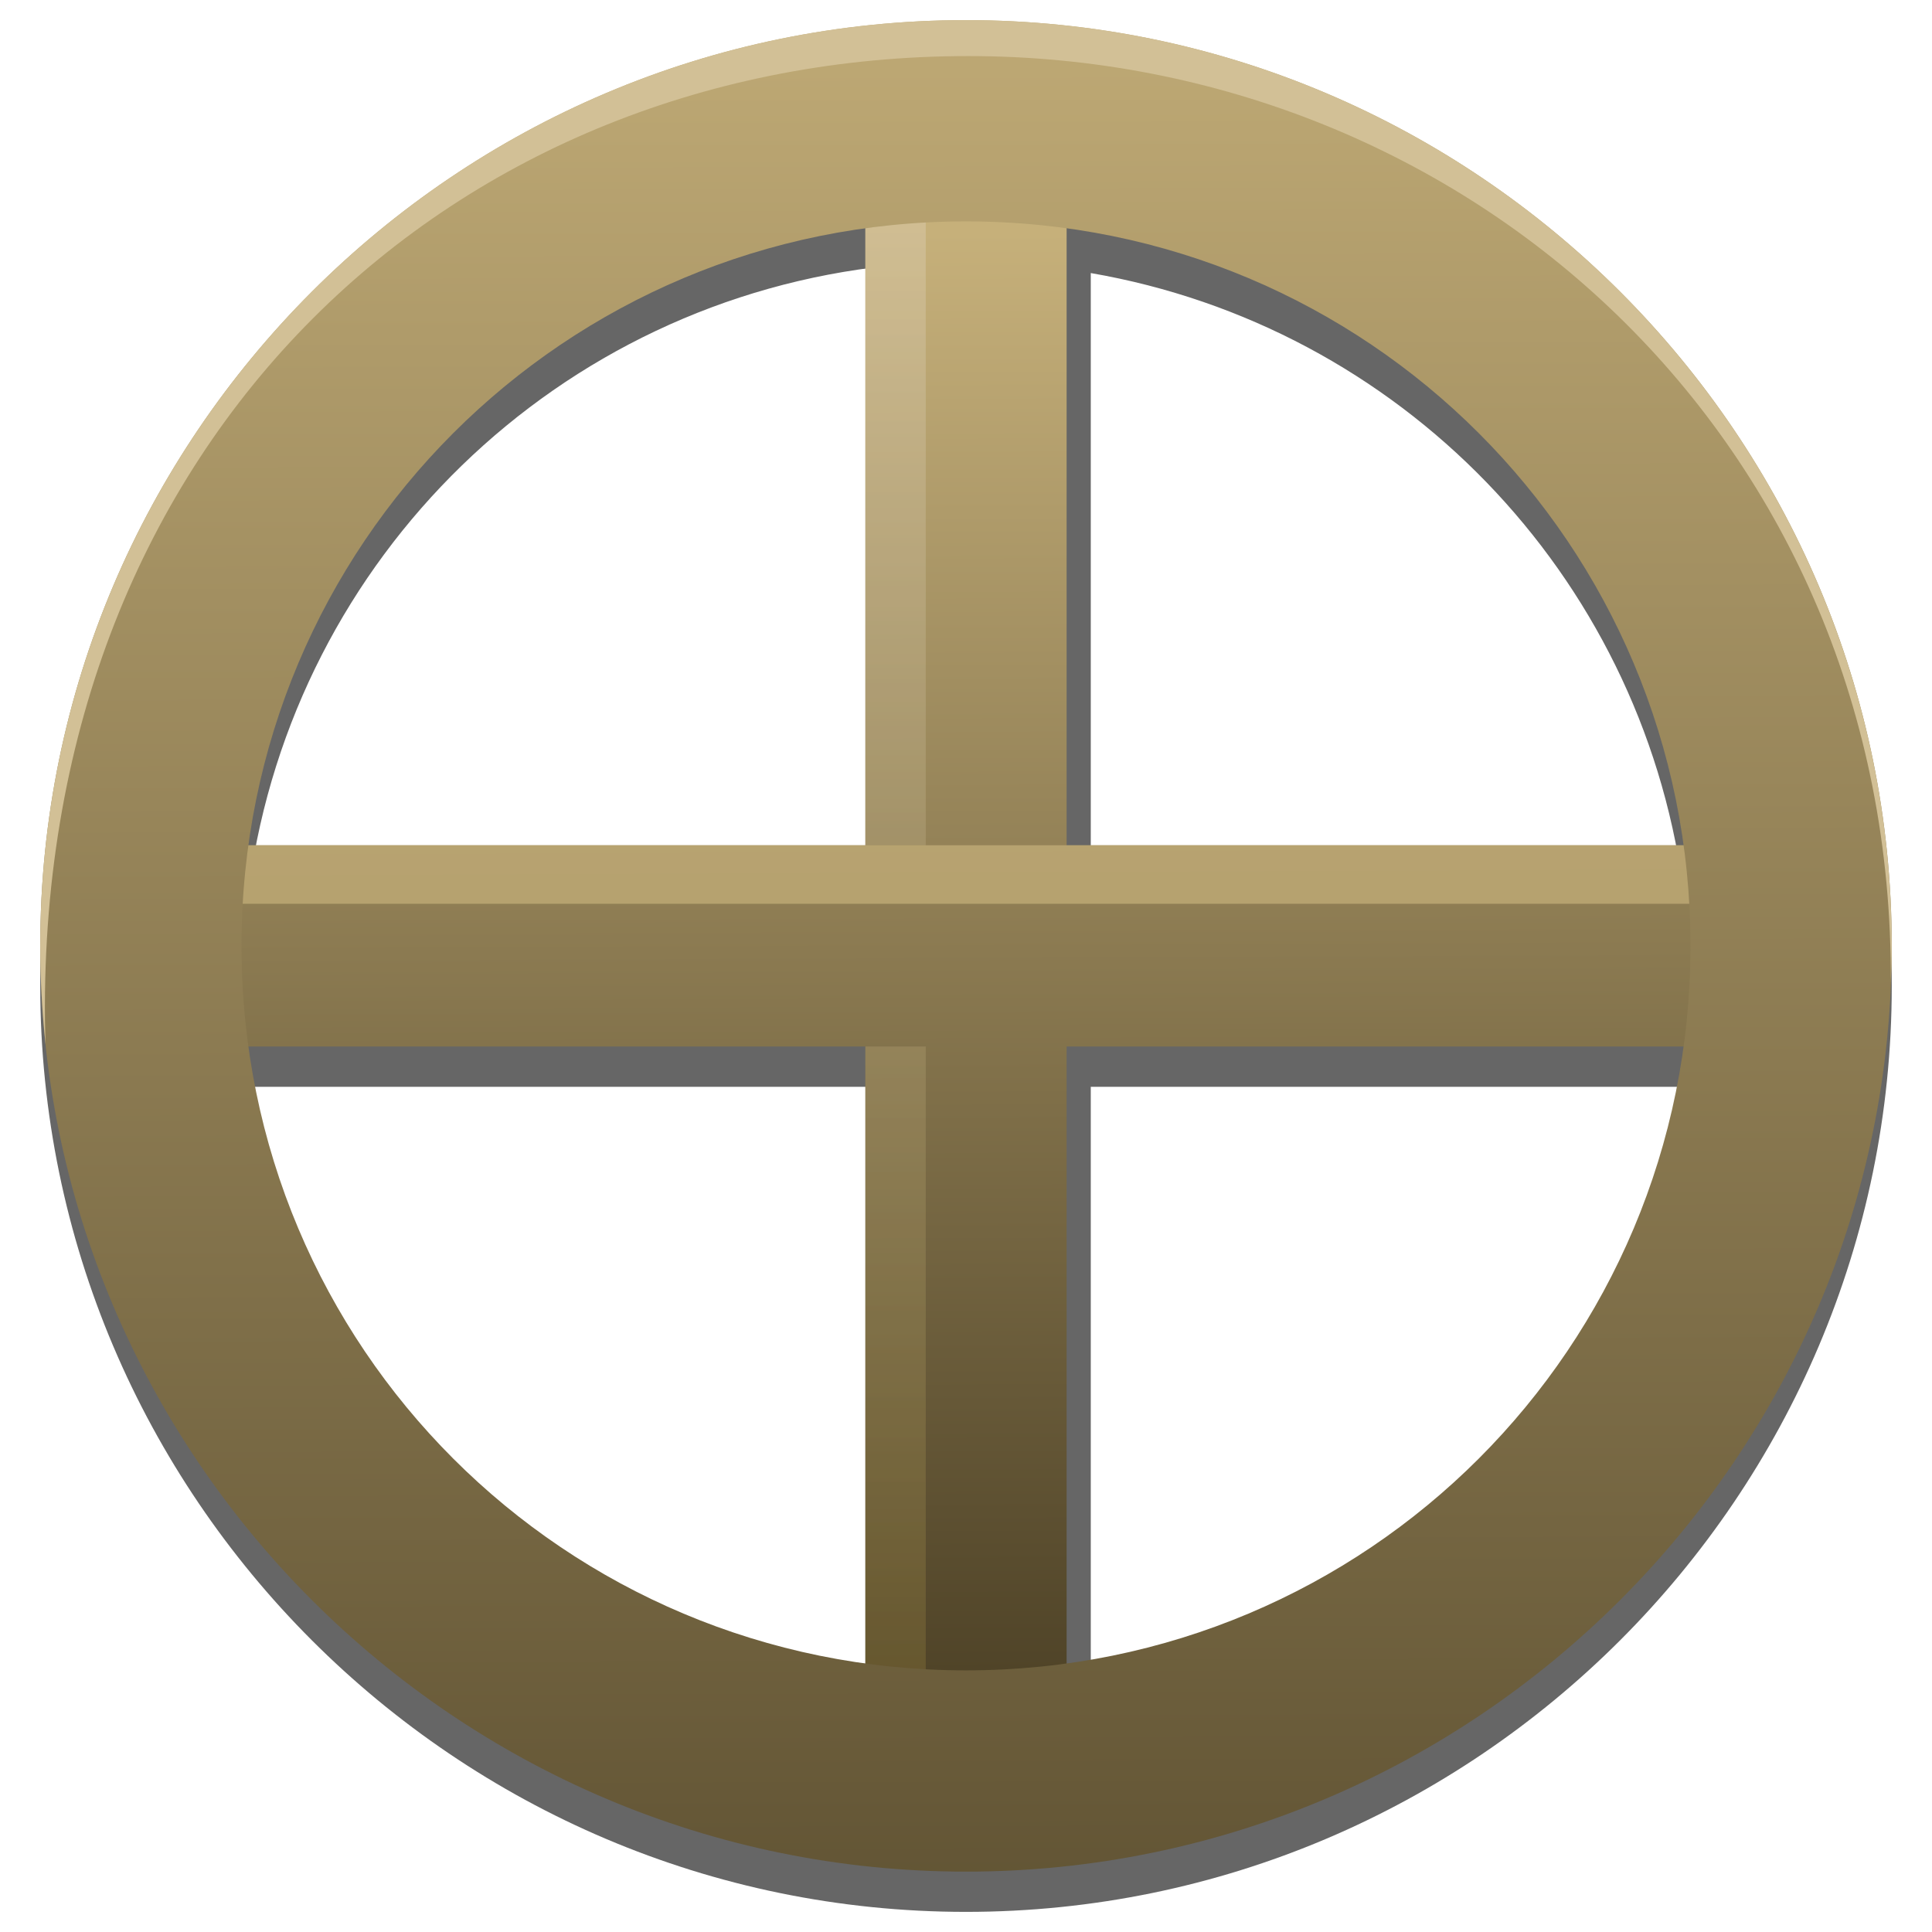
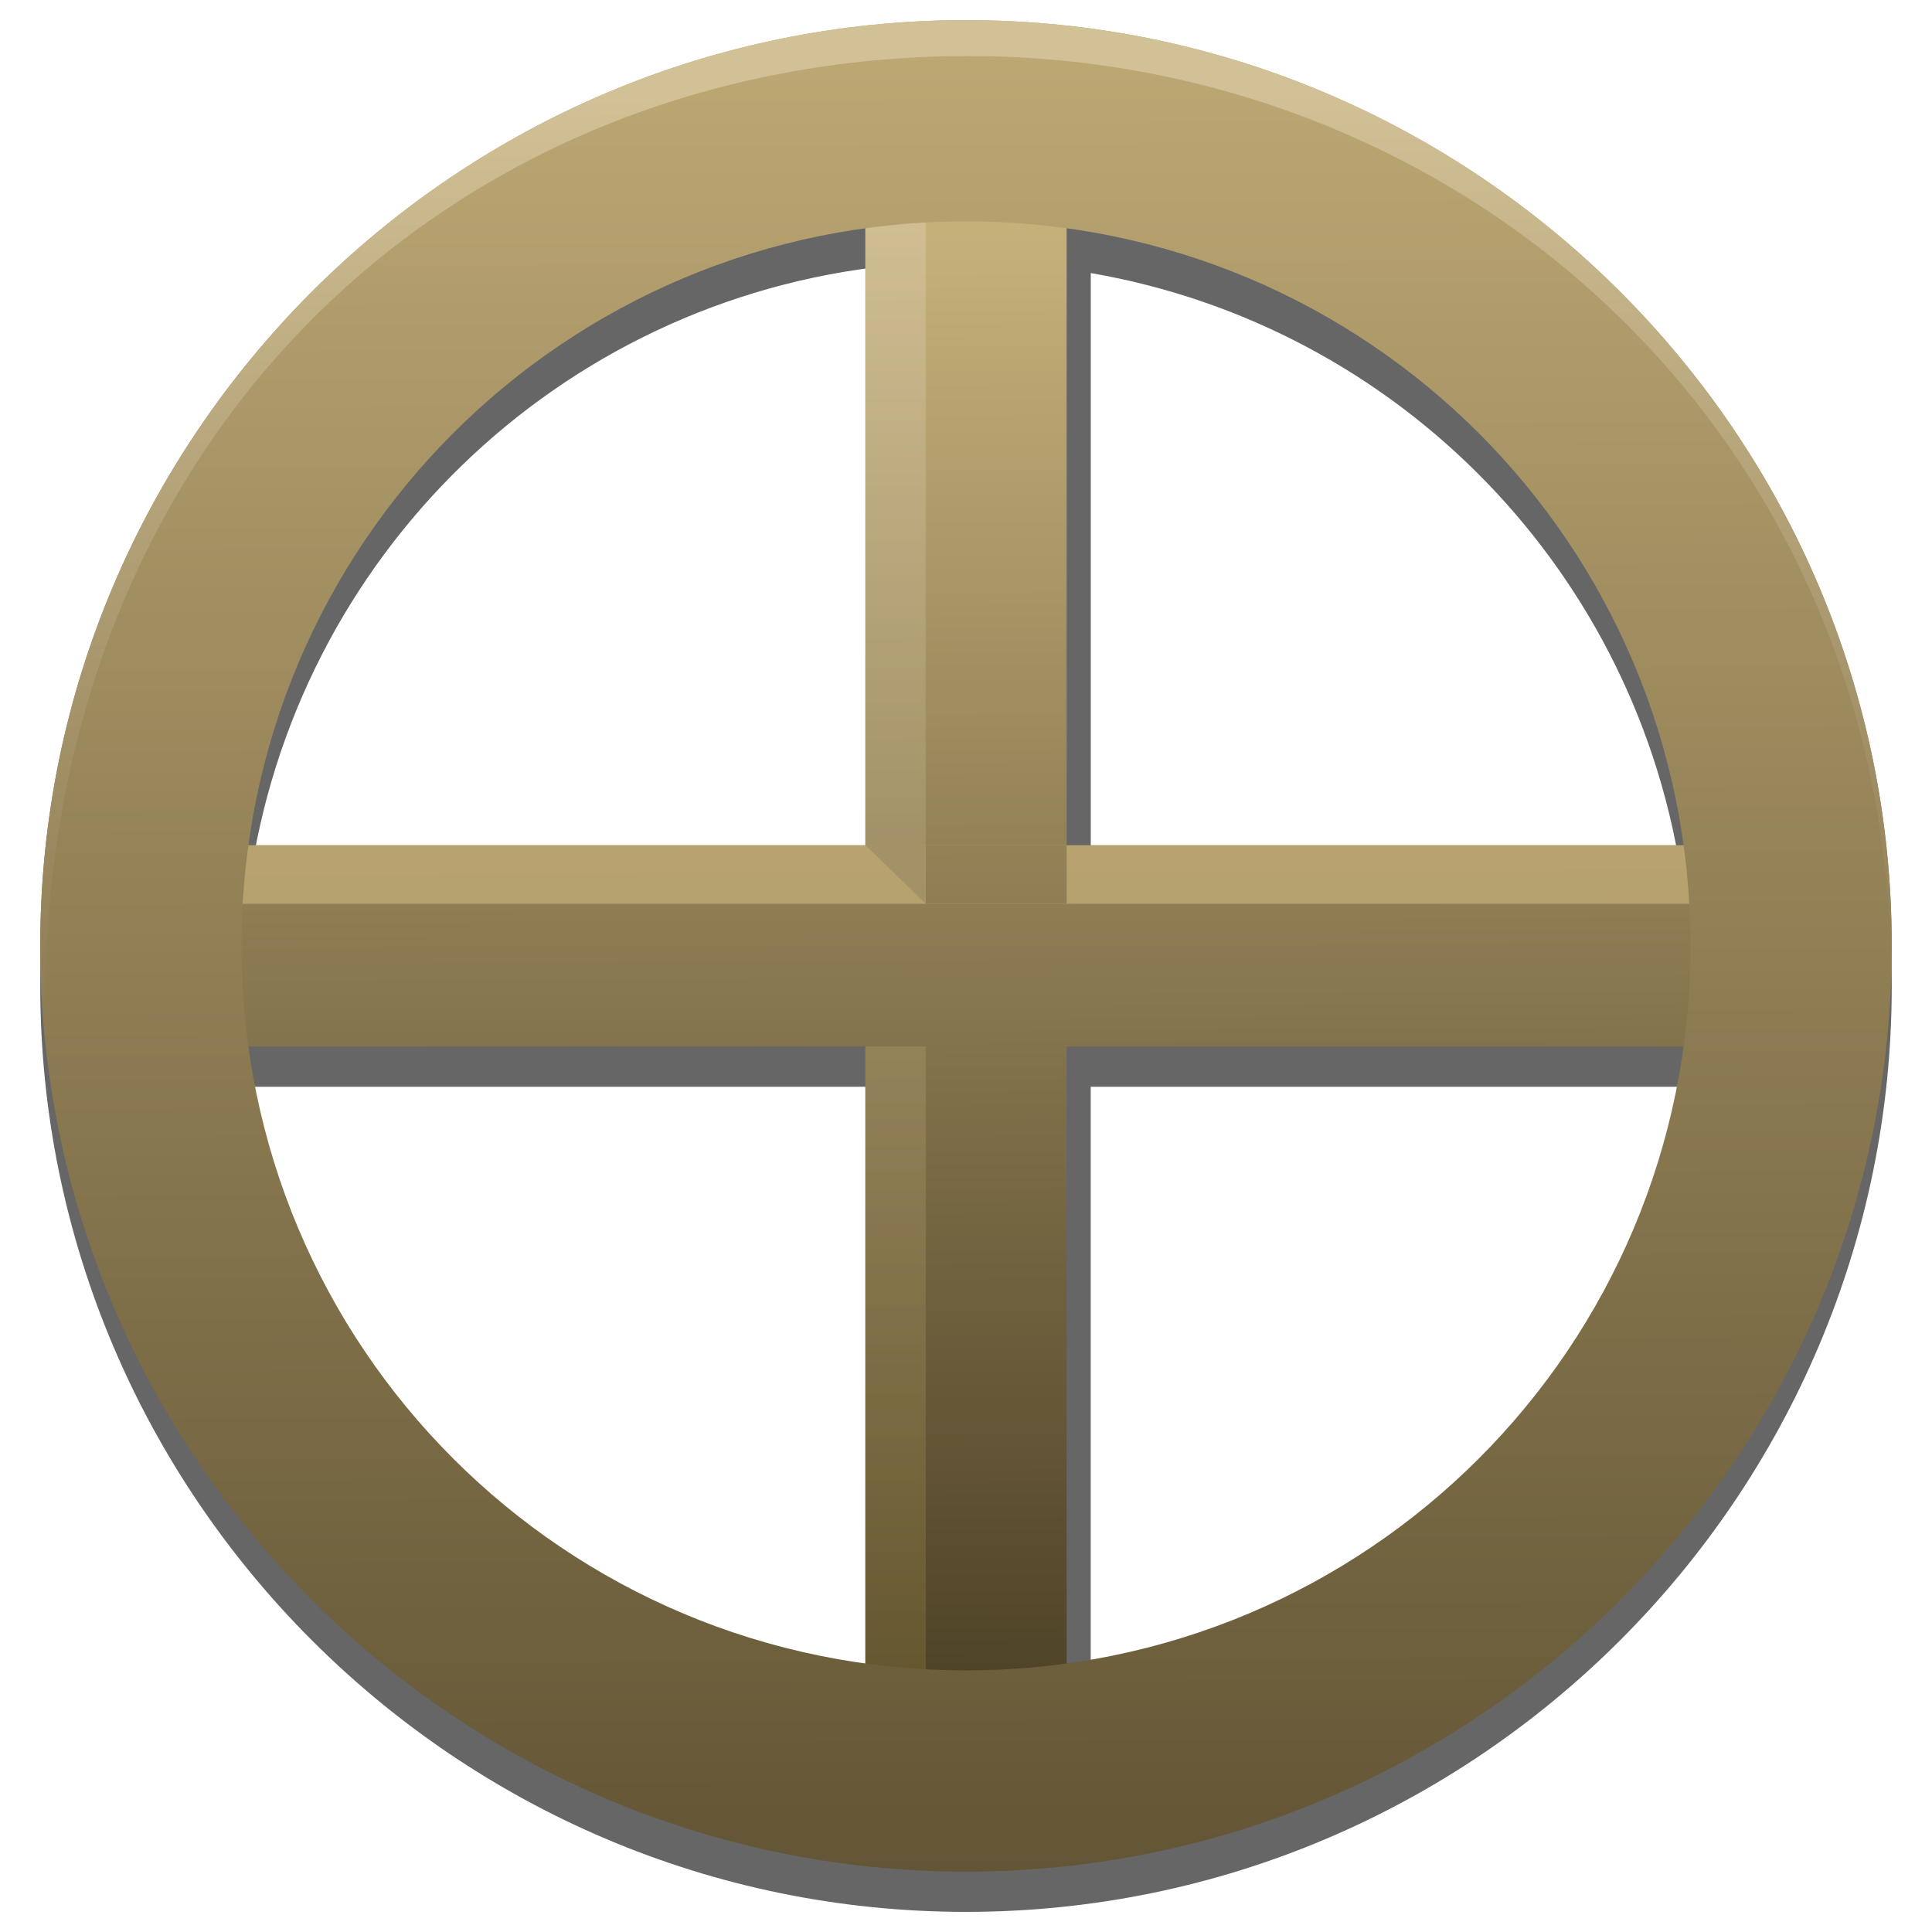
<svg xmlns="http://www.w3.org/2000/svg" xmlns:xlink="http://www.w3.org/1999/xlink" width="48" version="1.1" height="48">
  <defs>
-     <linearGradient id="linearGradient860">
-       <stop offset="0" style="stop-color:#6e5e30" />
-       <stop offset="1" style="stop-color:#d6c59f" />
+     <linearGradient id="linearGradient843">
+       <stop offset="0" style="stop-color:#d2c096" />
+       <stop offset="1" style="stop-color:#8c7b52" />
    </linearGradient>
    <linearGradient id="linearGradient4148">
      <stop offset="0" style="stop-color:#c6b07a" />
      <stop offset="1" style="stop-color:#504428" />
    </linearGradient>
+     <linearGradient id="linearGradient860">
+       <stop offset="0" style="stop-color:#6e5e30" />
+       <stop offset="1" style="stop-color:#d6c59f" />
+     </linearGradient>
+     <linearGradient gradientTransform="translate(0,-0.5)" xlink:href="#linearGradient4148" id="linearGradient4170" y1="6.271" x1="23.926" y2="42.009" x2="24.074" gradientUnits="userSpaceOnUse" />
+     <linearGradient gradientTransform="translate(0,-0.5)" xlink:href="#linearGradient4148" id="linearGradient4162" y1="6.271" x1="23.926" y2="42.009" x2="24.074" gradientUnits="userSpaceOnUse" />
+     <linearGradient xlink:href="#linearGradient843" id="linearGradient845" y1="2.443" x1="1.007" y2="25.953" x2="1.133" gradientUnits="userSpaceOnUse" />
+     <linearGradient xlink:href="#linearGradient860" id="linearGradient862" y1="42" x1="21.5" y2="4.9" x2="21.5" gradientUnits="userSpaceOnUse" />
    <linearGradient gradientTransform="translate(0,-0.5)" xlink:href="#linearGradient4148" id="linearGradient4154" y1="-2.78" x1="23.955" y2="56.578" x2="24.123" gradientUnits="userSpaceOnUse" />
-     <linearGradient xlink:href="#linearGradient860" id="linearGradient862" y1="42" x1="21.5" y2="4.9" x2="21.5" gradientUnits="userSpaceOnUse" />
-     <linearGradient gradientTransform="translate(0,-0.5)" xlink:href="#linearGradient4148" id="linearGradient4162" y1="6.271" x1="23.926" y2="42.009" x2="24.074" gradientUnits="userSpaceOnUse" />
-     <linearGradient gradientTransform="translate(0,-0.5)" xlink:href="#linearGradient4148" id="linearGradient4170" y1="6.271" x1="23.926" y2="42.009" x2="24.074" gradientUnits="userSpaceOnUse" />
  </defs>
  <g style="fill-rule:evenodd">
-     <path style="opacity:.6;color:#000" d="m 24,1.5 c -12.673,0 -23,10.327 -23,23 0,12.673 10.327,23 23,23 12.673,0 23,-10.327 23,-23 0,-12.673 -10.327,-23 -23,-23 z  m -1.9,5.1 v 15.4 h -15.908 c 1.127,-8.158 7.664,-14.543 15.908,-15.4 z  m 5,.184 c 7.671,1.324 13.637,7.46 14.709,15.217 h -14.709 v -15.217 z  m -20.908,20.217 h 15.908 v 15.4 c -8.244,-0.858 -14.781,-7.242 -15.908,-15.4 z  m 20.908,0 h 14.709 c -1.072,7.757 -7.038,13.893 -14.709,15.217 v -15.217 z " />
-     <path style="fill:url(#linearGradient4162)" d="m 21.5,3.5 5,0 0,40 -5,0 z" />
+     <path style="opacity:.6;color:#000" d="m 24,1.5 c -12.673,0 -23,10.327 -23,23 0,12.673 10.327,23 23,23 12.673,0 23,-10.327 23,-23 C 47,11.827 36.673,1.5 24,1.5 Z M 22.1,6.6 V 22 H 6.191 C 7.319,13.842 13.856,7.457 22.1,6.6 Z m 5,0.184 C 34.771,8.107 40.737,14.243 41.809,22 H 27.1 Z M 6.191,27 H 22.1 V 42.4 C 13.856,41.542 7.319,35.158 6.191,27 Z m 20.908,0 h 14.709 c -1.072,7.757 -7.038,13.893 -14.709,15.217 z" />
+     <path style="fill:url(#linearGradient4162)" d="m 21.5,3.5 h 5 v 40 h -5 z" />
    <path style="opacity:.7;fill:url(#linearGradient862)" d="M 21.5,4.9 H 23 V 42 h -1.5 z" />
-     <path style="fill:url(#linearGradient4170)" d="m 4,26 0,-5 40,0 0,5 z" />
+     <path style="fill:url(#linearGradient4170)" d="m 4,26 v -5 h 40 v 5 z" />
    <path style="opacity:.7;fill:#c6b07a" d="M 4,22.454 V 21 h 40 v 1.454 z" />
-     <path style="fill:url(#linearGradient4154)" d="m 24,.5 c -12.673,0 -23,10.327 -23,23 0,12.673 10.327,23 23,23 12.673,0 23,-10.327 23,-23 0,-12.673 -10.327,-23 -23,-23 z  m 0,5 c 9.971,0 18,8.029 18,18 0,9.971 -8.029,18 -18,18 -9.971,0 -18,-8.029 -18,-18 0,-9.971 8.029,-18 18,-18 z " />
-     <path style="fill:#d2c096" d="m 24,.5 c -12.673,0 -23,10.327 -23,23 0,0.828 0.047,1.647 0.133,2.453 -0.005,-0.206 -0.014,-0.411 -0.016,-0.619 -0.14,-14.528 10.233,-23.941 22.941,-23.941 12.4,0 22.998,9.531 22.918,23.023 0.012,-0.304 0.023,-0.609 0.023,-0.916 0,-12.673 -10.327,-23 -23,-23 Z " />
+     <path style="fill:url(#linearGradient4154)" d="m 24,0.5 c -12.673,0 -23,10.327 -23,23 0,12.673 10.327,23 23,23 12.673,0 23,-10.327 23,-23 0,-12.673 -10.327,-23 -23,-23 z m 0,5 c 9.971,0 18,8.029 18,18 0,9.971 -8.029,18 -18,18 -9.971,0 -18,-8.029 -18,-18 0,-9.971 8.029,-18 18,-18 z" />
+     <path style="fill:url(#linearGradient845)" d="m 24,.5 c -12.673,0 -23,10.327 -23,23 0,0.828 0.047,1.647 0.133,2.453 -0.005,-0.206 -0.014,-0.411 -0.016,-0.619 -0.14,-14.528 10.233,-23.941 22.941,-23.941 12.4,0 22.998,9.531 22.918,23.023 0.012,-0.304 0.023,-0.609 0.023,-0.916 0,-12.673 -10.327,-23 -23,-23 z " />
+     <path style="fill:url(#linearGradient4162)" d="m 23,21 h 3.5 v 1.454 H 23 Z" />
+     <path style="fill:#a39268" d="M 21.5,21 H 23 v 1.454 z" />
  </g>
</svg>
